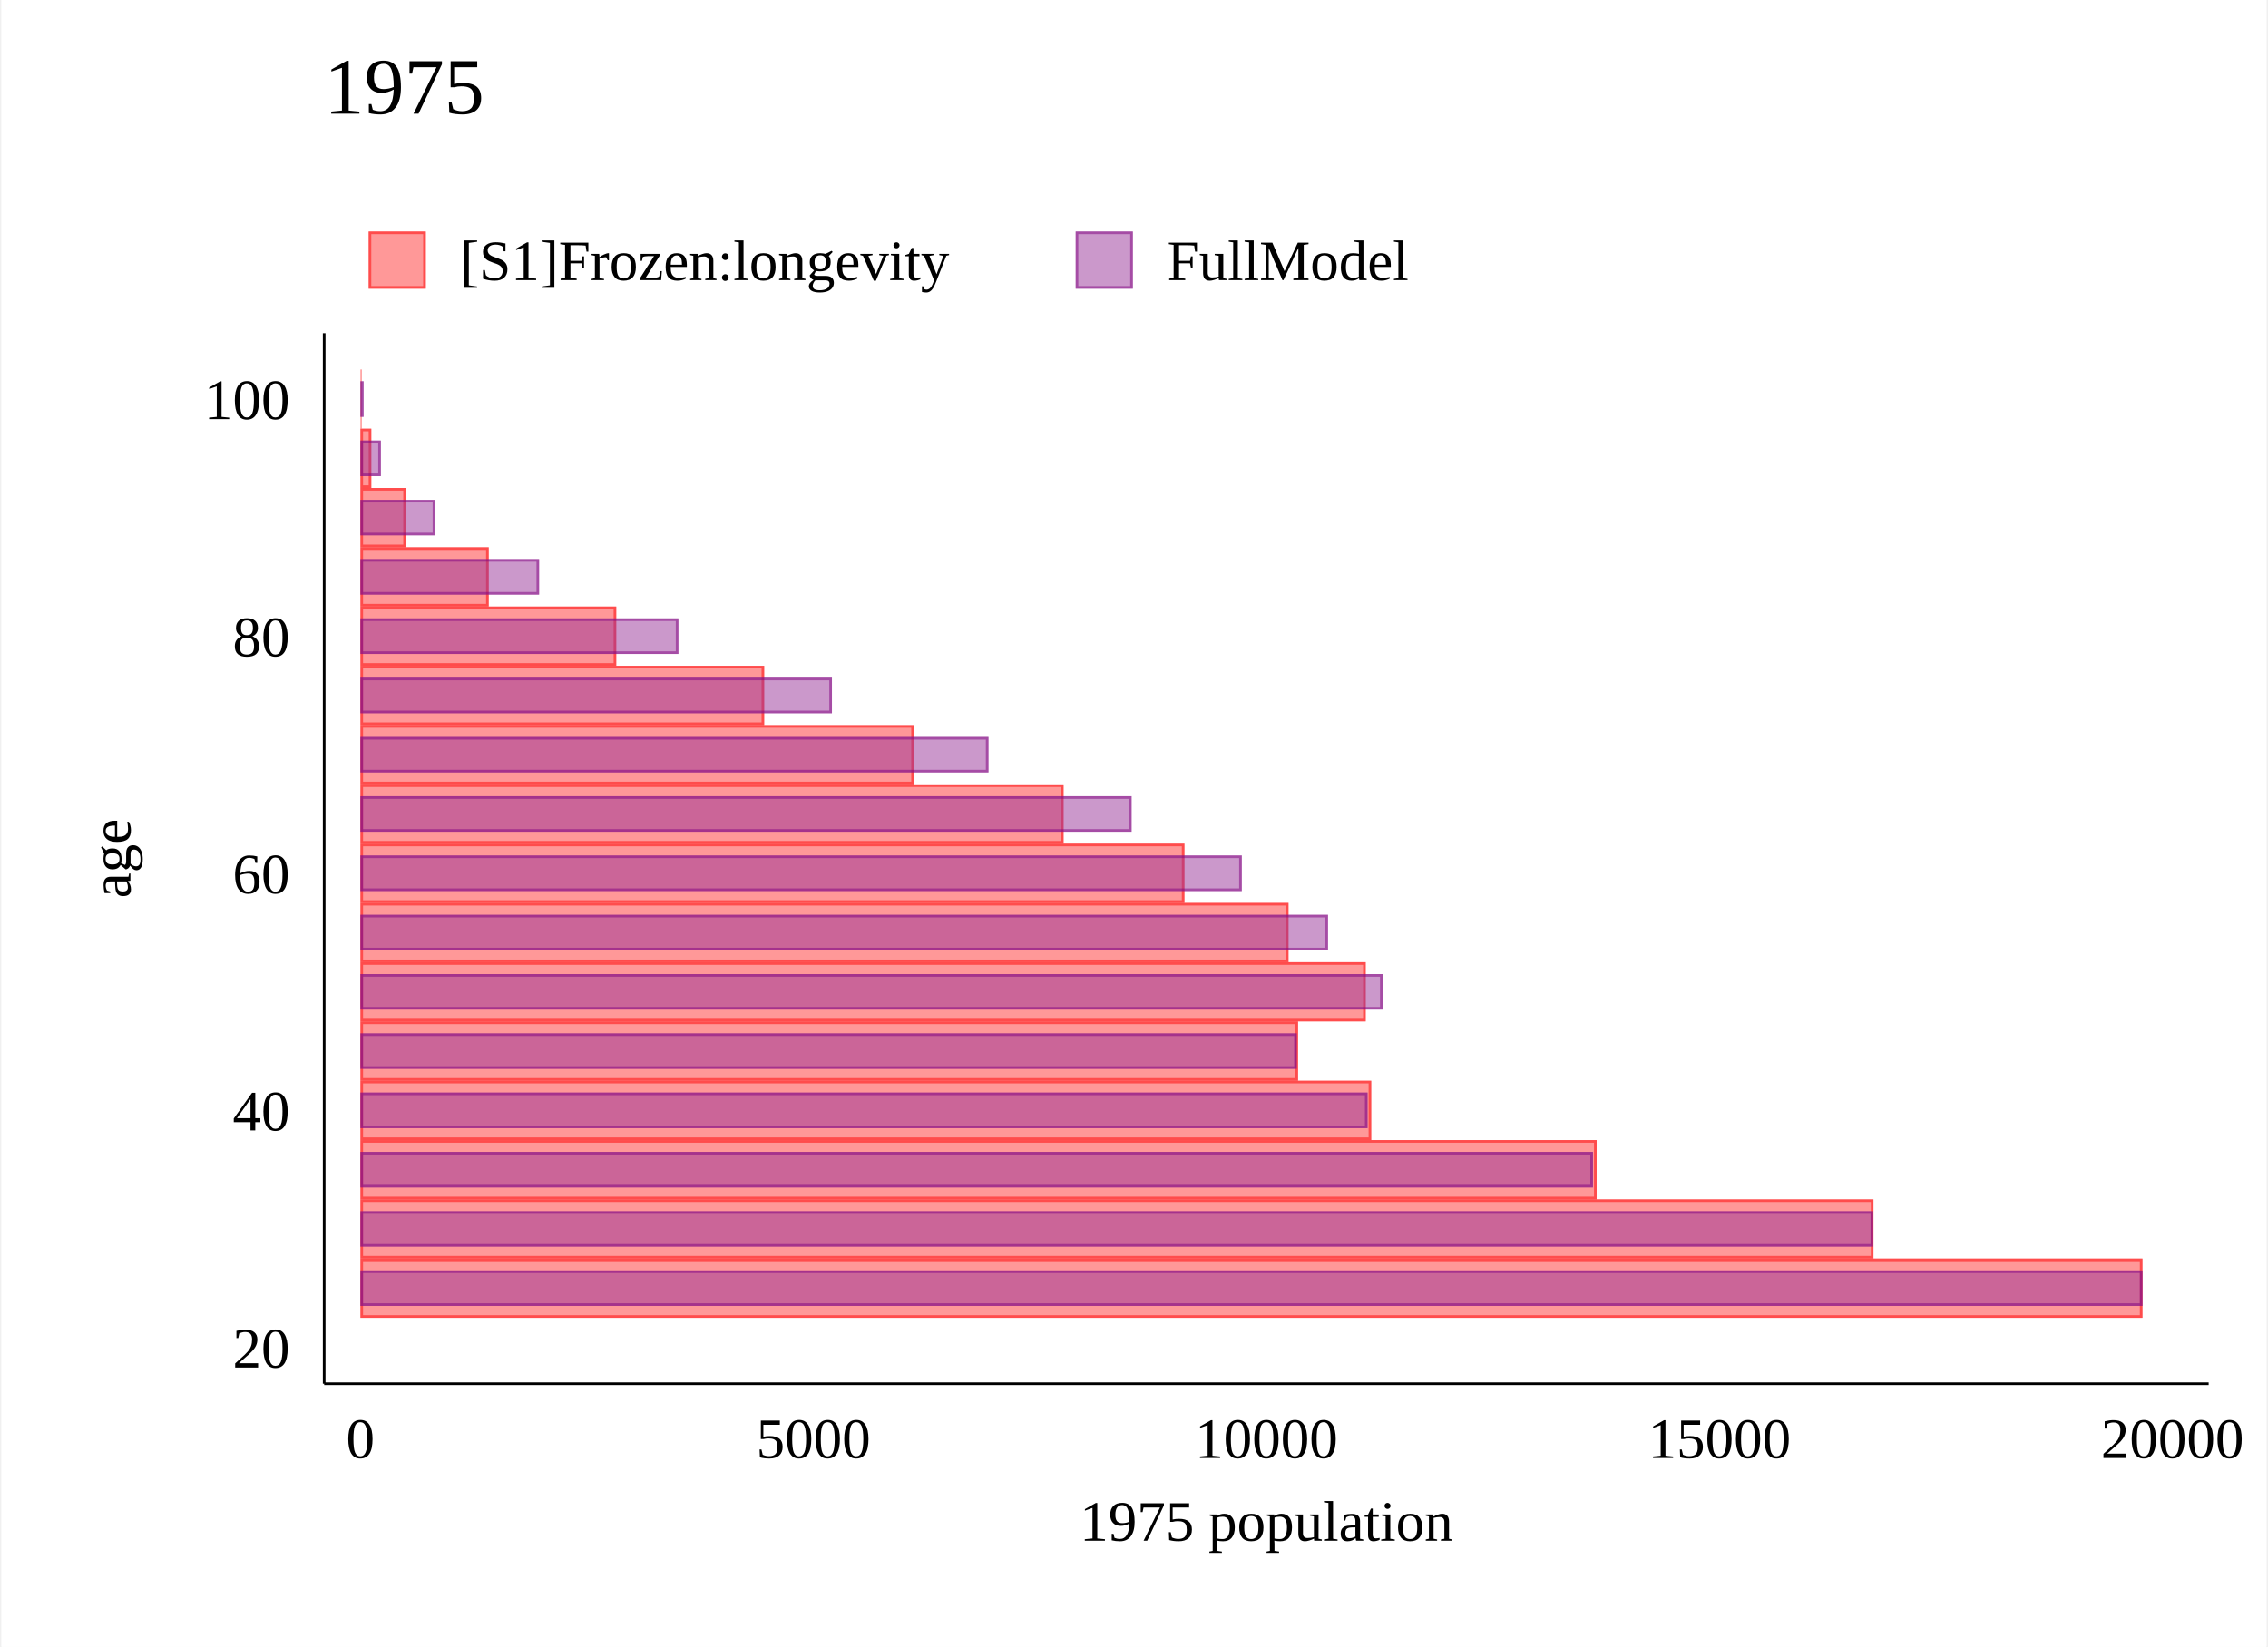
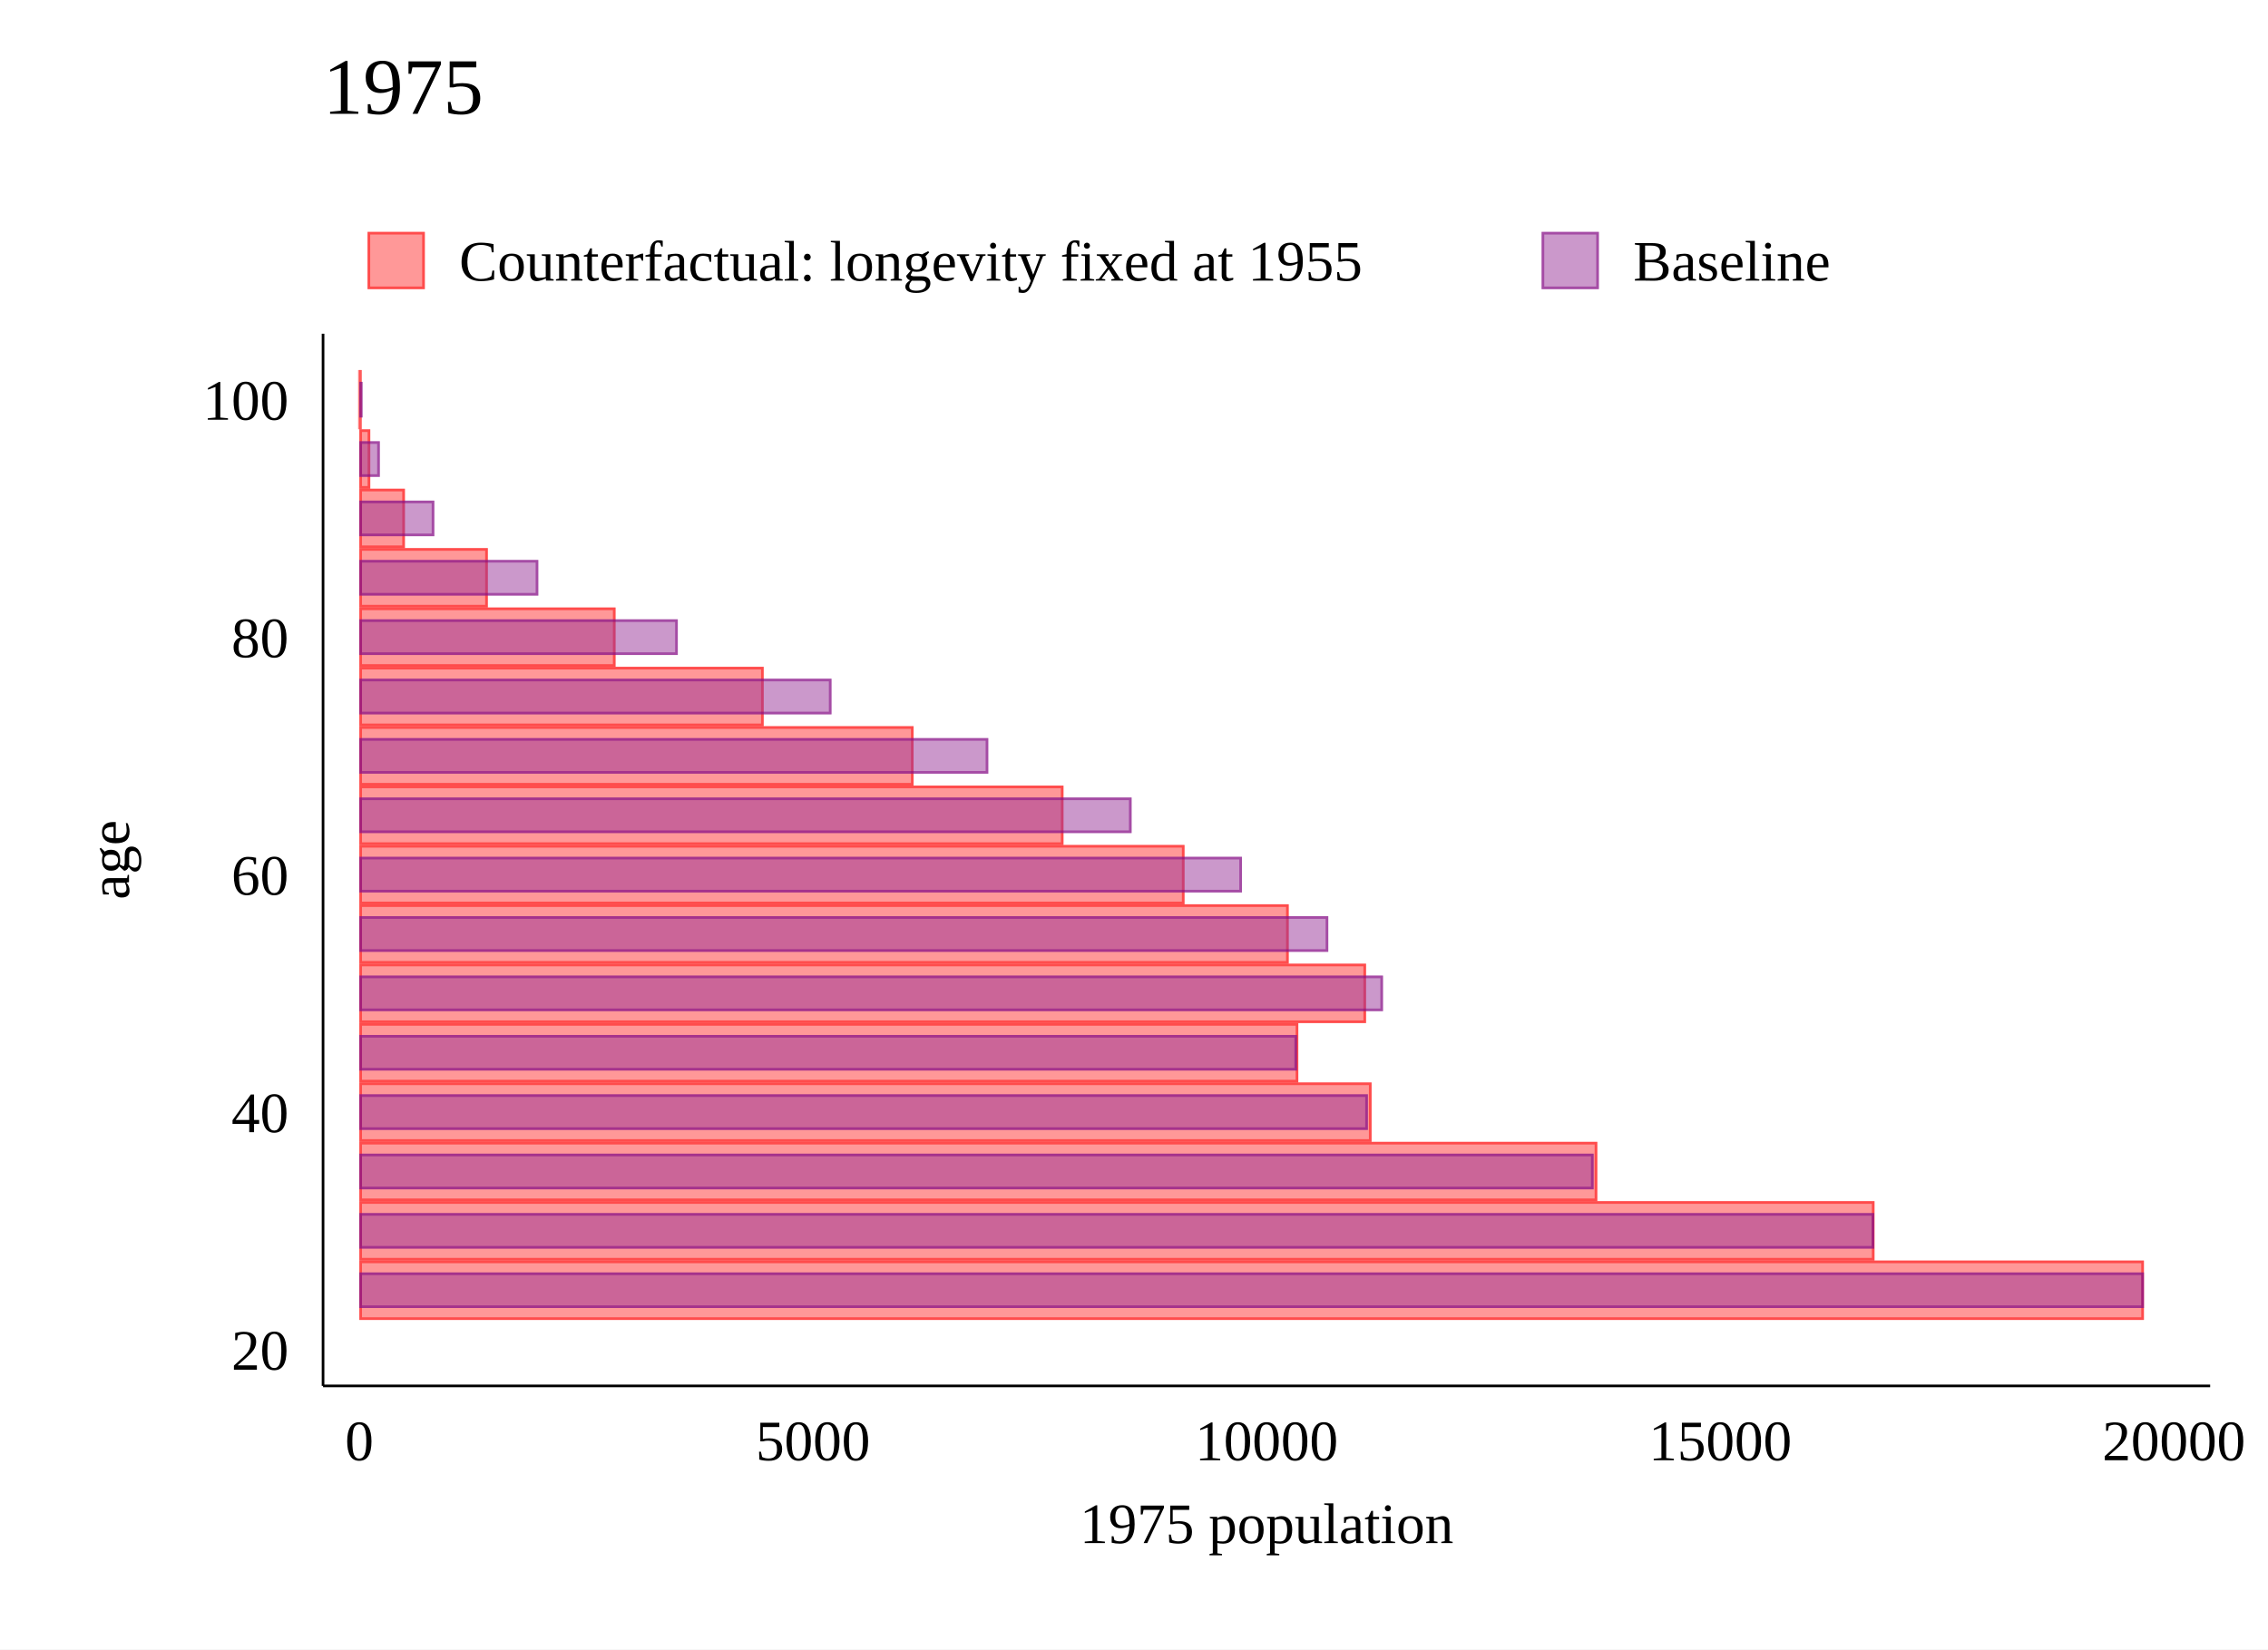
- <svg xmlns="http://www.w3.org/2000/svg" version="1.1" width="3.58in" height="2.60in" viewBox="0 0 2574 1872">
+ <svg xmlns="http://www.w3.org/2000/svg" version="1.1" width="3.575in" height="2.600in" viewBox="0 0 2574 1872">
  <rect x="0" y="0" width="2574" height="1872" style="fill:#FFFFFF;stroke:none" />
  <rect x="0.00" y="0.00" width="2573.92" height="1872.00" style="fill:#FFFFFF" />
  <rect x="1.50" y="1.50" width="2570.92" height="1869.00" style="fill:none;stroke:#FFFFFF;stroke-width:3.00" />
  <rect x="366.63" y="378.79" width="2141.73" height="1194.29" style="fill:#FFFFFF" />
-   <rect x="368.13" y="380.29" width="2138.73" height="1191.29" style="fill:none;stroke:#FFFFFF;stroke-width:3.00" />
+   <rect x="368.13" y="380.29" width="2138.73" height="1191.29" style="fill:none;stroke:#FFFFFF;stroke-opacity:0.00;stroke-width:3.00" />
  <rect x="407.82" y="1430.79" width="2025.34" height="67.41" style="fill:#FF3333;fill-opacity:0.50" />
  <rect x="409.32" y="1432.29" width="2022.34" height="64.41" style="fill:none;stroke:#FF0000;stroke-opacity:0.50;stroke-width:3.00" />
  <rect x="407.82" y="1363.38" width="1719.59" height="67.41" style="fill:#FF3333;fill-opacity:0.50" />
  <rect x="409.32" y="1364.88" width="1716.59" height="64.41" style="fill:none;stroke:#FF0000;stroke-opacity:0.50;stroke-width:3.00" />
  <rect x="407.82" y="1296.05" width="1405.00" height="67.33" style="fill:#FF3333;fill-opacity:0.50" />
  <rect x="409.32" y="1297.55" width="1402.00" height="64.33" style="fill:none;stroke:#FF0000;stroke-opacity:0.50;stroke-width:3.00" />
  <rect x="407.82" y="1228.64" width="1148.81" height="67.41" style="fill:#FF3333;fill-opacity:0.50" />
  <rect x="409.32" y="1230.14" width="1145.81" height="64.41" style="fill:none;stroke:#FF0000;stroke-opacity:0.50;stroke-width:3.00" />
  <rect x="407.82" y="1161.23" width="1065.64" height="67.41" style="fill:#FF3333;fill-opacity:0.50" />
  <rect x="409.32" y="1162.73" width="1062.64" height="64.41" style="fill:none;stroke:#FF0000;stroke-opacity:0.50;stroke-width:3.00" />
  <rect x="407.82" y="1093.82" width="1142.53" height="67.41" style="fill:#FF3333;fill-opacity:0.50" />
  <rect x="409.32" y="1095.32" width="1139.53" height="64.41" style="fill:none;stroke:#FF0000;stroke-opacity:0.50;stroke-width:3.00" />
  <rect x="407.82" y="1026.41" width="1054.78" height="67.41" style="fill:#FF3333;fill-opacity:0.50" />
  <rect x="409.32" y="1027.91" width="1051.78" height="64.41" style="fill:none;stroke:#FF0000;stroke-opacity:0.50;stroke-width:3.00" />
  <rect x="407.82" y="959.09" width="936.53" height="67.33" style="fill:#FF3333;fill-opacity:0.50" />
  <rect x="409.32" y="960.59" width="933.53" height="64.33" style="fill:none;stroke:#FF0000;stroke-opacity:0.50;stroke-width:3.00" />
  <rect x="407.82" y="891.68" width="799.15" height="67.41" style="fill:#FF3333;fill-opacity:0.50" />
  <rect x="409.32" y="893.18" width="796.15" height="64.41" style="fill:none;stroke:#FF0000;stroke-opacity:0.50;stroke-width:3.00" />
  <rect x="407.82" y="824.27" width="629.02" height="67.41" style="fill:#FF3333;fill-opacity:0.50" />
  <rect x="409.32" y="825.77" width="626.02" height="64.41" style="fill:none;stroke:#FF0000;stroke-opacity:0.50;stroke-width:3.00" />
  <rect x="407.82" y="756.86" width="458.90" height="67.41" style="fill:#FF3333;fill-opacity:0.50" />
  <rect x="409.32" y="758.36" width="455.90" height="64.41" style="fill:none;stroke:#FF0000;stroke-opacity:0.50;stroke-width:3.00" />
  <rect x="407.82" y="689.53" width="290.78" height="67.33" style="fill:#FF3333;fill-opacity:0.50" />
  <rect x="409.32" y="691.03" width="287.78" height="64.33" style="fill:none;stroke:#FF0000;stroke-opacity:0.50;stroke-width:3.00" />
  <rect x="407.82" y="622.12" width="145.83" height="67.41" style="fill:#FF3333;fill-opacity:0.50" />
  <rect x="409.32" y="623.62" width="142.83" height="64.41" style="fill:none;stroke:#FF0000;stroke-opacity:0.50;stroke-width:3.00" />
  <rect x="407.82" y="554.71" width="51.72" height="67.41" style="fill:#FF3333;fill-opacity:0.50" />
  <rect x="409.32" y="556.21" width="48.72" height="64.41" style="fill:none;stroke:#FF0000;stroke-opacity:0.50;stroke-width:3.00" />
  <rect x="407.82" y="487.31" width="12.39" height="67.41" style="fill:#FF3333;fill-opacity:0.50" />
  <rect x="409.32" y="488.81" width="9.39" height="64.41" style="fill:none;stroke:#FF0000;stroke-opacity:0.50;stroke-width:3.00" />
  <rect x="407.82" y="419.98" width="1.61" height="67.33" style="fill:#FF3333;fill-opacity:0.50" />
-   <rect x="409.32" y="421.48" width="-1.39" height="64.33" style="fill:none;stroke:#FF0000;stroke-opacity:0.50;stroke-width:3.00" />
+   <rect x="407.93" y="421.48" width="1.39" height="64.33" style="fill:none;stroke:#FF0000;stroke-opacity:0.50;stroke-width:3.00" />
  <rect x="407.82" y="1444.30" width="2025.34" height="40.38" style="fill:#993399;fill-opacity:0.50" />
  <rect x="409.32" y="1445.80" width="2022.34" height="37.38" style="fill:none;stroke:#800080;stroke-opacity:0.50;stroke-width:3.00" />
  <rect x="407.82" y="1376.89" width="1719.27" height="40.38" style="fill:#993399;fill-opacity:0.50" />
  <rect x="409.32" y="1378.39" width="1716.27" height="37.38" style="fill:none;stroke:#800080;stroke-opacity:0.50;stroke-width:3.00" />
  <rect x="407.82" y="1309.48" width="1400.82" height="40.46" style="fill:#993399;fill-opacity:0.50" />
  <rect x="409.32" y="1310.98" width="1397.82" height="37.46" style="fill:none;stroke:#800080;stroke-opacity:0.50;stroke-width:3.00" />
  <rect x="407.82" y="1242.07" width="1144.63" height="40.46" style="fill:#993399;fill-opacity:0.50" />
  <rect x="409.32" y="1243.57" width="1141.63" height="37.46" style="fill:none;stroke:#800080;stroke-opacity:0.50;stroke-width:3.00" />
  <rect x="407.82" y="1174.75" width="1064.19" height="40.38" style="fill:#993399;fill-opacity:0.50" />
  <rect x="409.32" y="1176.25" width="1061.19" height="37.38" style="fill:none;stroke:#800080;stroke-opacity:0.50;stroke-width:3.00" />
  <rect x="407.82" y="1107.34" width="1161.76" height="40.38" style="fill:#993399;fill-opacity:0.50" />
  <rect x="409.32" y="1108.84" width="1158.76" height="37.38" style="fill:none;stroke:#800080;stroke-opacity:0.50;stroke-width:3.00" />
  <rect x="407.82" y="1039.93" width="1099.66" height="40.46" style="fill:#993399;fill-opacity:0.50" />
  <rect x="409.32" y="1041.43" width="1096.66" height="37.46" style="fill:none;stroke:#800080;stroke-opacity:0.50;stroke-width:3.00" />
  <rect x="407.82" y="972.52" width="1001.69" height="40.46" style="fill:#993399;fill-opacity:0.50" />
  <rect x="409.32" y="974.02" width="998.69" height="37.46" style="fill:none;stroke:#800080;stroke-opacity:0.50;stroke-width:3.00" />
  <rect x="407.82" y="905.19" width="876.45" height="40.38" style="fill:#993399;fill-opacity:0.50" />
  <rect x="409.32" y="906.69" width="873.45" height="37.38" style="fill:none;stroke:#800080;stroke-opacity:0.50;stroke-width:3.00" />
  <rect x="407.82" y="837.78" width="713.80" height="40.38" style="fill:#993399;fill-opacity:0.50" />
  <rect x="409.32" y="839.28" width="710.80" height="37.38" style="fill:none;stroke:#800080;stroke-opacity:0.50;stroke-width:3.00" />
  <rect x="407.82" y="770.37" width="535.87" height="40.46" style="fill:#993399;fill-opacity:0.50" />
  <rect x="409.32" y="771.87" width="532.87" height="37.46" style="fill:none;stroke:#800080;stroke-opacity:0.50;stroke-width:3.00" />
  <rect x="407.82" y="702.97" width="361.41" height="40.46" style="fill:#993399;fill-opacity:0.50" />
  <rect x="409.32" y="704.47" width="358.41" height="37.46" style="fill:none;stroke:#800080;stroke-opacity:0.50;stroke-width:3.00" />
  <rect x="407.82" y="635.56" width="203.10" height="40.46" style="fill:#993399;fill-opacity:0.50" />
  <rect x="409.32" y="637.06" width="200.10" height="37.46" style="fill:none;stroke:#800080;stroke-opacity:0.50;stroke-width:3.00" />
  <rect x="407.82" y="568.23" width="85.10" height="40.38" style="fill:#993399;fill-opacity:0.50" />
  <rect x="409.32" y="569.73" width="82.10" height="37.38" style="fill:none;stroke:#800080;stroke-opacity:0.50;stroke-width:3.00" />
  <rect x="407.82" y="500.82" width="23.25" height="40.46" style="fill:#993399;fill-opacity:0.50" />
  <rect x="409.32" y="502.32" width="20.25" height="37.46" style="fill:none;stroke:#800080;stroke-opacity:0.50;stroke-width:3.00" />
  <rect x="407.82" y="433.41" width="3.62" height="40.46" style="fill:#993399;fill-opacity:0.50" />
  <rect x="409.32" y="434.91" width="0.62" height="37.46" style="fill:none;stroke:#800080;stroke-opacity:0.50;stroke-width:3.00" />
  <line x1="366.63" y1="1573.08" x2="366.63" y2="378.79" style="stroke:#000000;stroke-width:3.00" />
  <text x="327.62" y="1554.67" style="font-family:'Times New Roman';font-size:64.99px;fill:#000000" text-anchor="end">20</text>
  <text x="327.62" y="1285.11" style="font-family:'Times New Roman';font-size:64.99px;fill:#000000" text-anchor="end">40</text>
  <text x="327.62" y="1015.56" style="font-family:'Times New Roman';font-size:64.99px;fill:#000000" text-anchor="end">60</text>
  <text x="327.62" y="746.00" style="font-family:'Times New Roman';font-size:64.99px;fill:#000000" text-anchor="end">80</text>
  <text x="327.62" y="476.45" style="font-family:'Times New Roman';font-size:64.99px;fill:#000000" text-anchor="end">100</text>
  <text x="146.40" y="975.90" style="font-family:'Times New Roman';font-size:64.99px;fill:#000000" transform="rotate(-90 146.40,975.90)" text-anchor="middle">age</text>
  <line x1="366.63" y1="1573.08" x2="2508.36" y2="1573.08" style="stroke:#000000;stroke-width:3.00" />
  <text x="407.82" y="1657.47" style="font-family:'Times New Roman';font-size:64.99px;fill:#000000" text-anchor="middle">0</text>
  <text x="922.70" y="1657.47" style="font-family:'Times New Roman';font-size:64.99px;fill:#000000" text-anchor="middle">5000</text>
  <text x="1437.50" y="1657.47" style="font-family:'Times New Roman';font-size:64.99px;fill:#000000" text-anchor="middle">10000</text>
  <text x="1952.38" y="1657.47" style="font-family:'Times New Roman';font-size:64.99px;fill:#000000" text-anchor="middle">15000</text>
  <text x="2467.18" y="1657.47" style="font-family:'Times New Roman';font-size:64.99px;fill:#000000" text-anchor="middle">20000</text>
  <text x="1437.50" y="1751.51" style="font-family:'Times New Roman';font-size:64.99px;fill:#000000" text-anchor="middle">1975 population</text>
-   <rect x="389.08" y="235.13" width="1250.00" height="121.14" style="fill:#FFFFFF" />
-   <rect x="390.58" y="236.63" width="1247.00" height="118.14" style="fill:none;stroke:#FFFFFF;stroke-width:3.00" />
+   <rect x="389.08" y="235.13" width="1748.55" height="121.14" style="fill:#FFFFFF" />
+   <rect x="390.58" y="236.63" width="1745.55" height="118.14" style="fill:none;stroke:#FFFFFF;stroke-opacity:0.00;stroke-width:3.00" />
  <rect x="417.15" y="263.20" width="64.99" height="65.00" style="fill:#FF3333;fill-opacity:0.50" />
  <rect x="418.65" y="264.70" width="61.99" height="62.00" style="fill:none;stroke:#FF0000;stroke-opacity:0.50;stroke-width:3.00" />
-   <rect x="1220.72" y="263.20" width="64.99" height="65.00" style="fill:#993399;fill-opacity:0.50" />
-   <rect x="1222.22" y="264.70" width="61.99" height="62.00" style="fill:none;stroke:#800080;stroke-opacity:0.50;stroke-width:3.00" />
-   <text x="521.15" y="318.47" style="font-family:'Times New Roman';font-size:64.99px;fill:#000000">[S1]Frozen:longevity</text>
-   <text x="1324.73" y="318.47" style="font-family:'Times New Roman';font-size:64.99px;fill:#000000">FullModel</text>
+   <rect x="1749.60" y="263.20" width="64.99" height="65.00" style="fill:#993399;fill-opacity:0.50" />
+   <rect x="1751.10" y="264.70" width="61.99" height="62.00" style="fill:none;stroke:#800080;stroke-opacity:0.50;stroke-width:3.00" />
+   <text x="521.15" y="318.47" style="font-family:'Times New Roman';font-size:64.99px;fill:#000000">Counterfactual: longevity fixed at 1955</text>
+   <text x="1853.60" y="318.47" style="font-family:'Times New Roman';font-size:64.99px;fill:#000000">Baseline</text>
  <text x="366.63" y="129.20" style="font-family:'Times New Roman';font-size:90.97px;fill:#000000">1975</text>
</svg>
